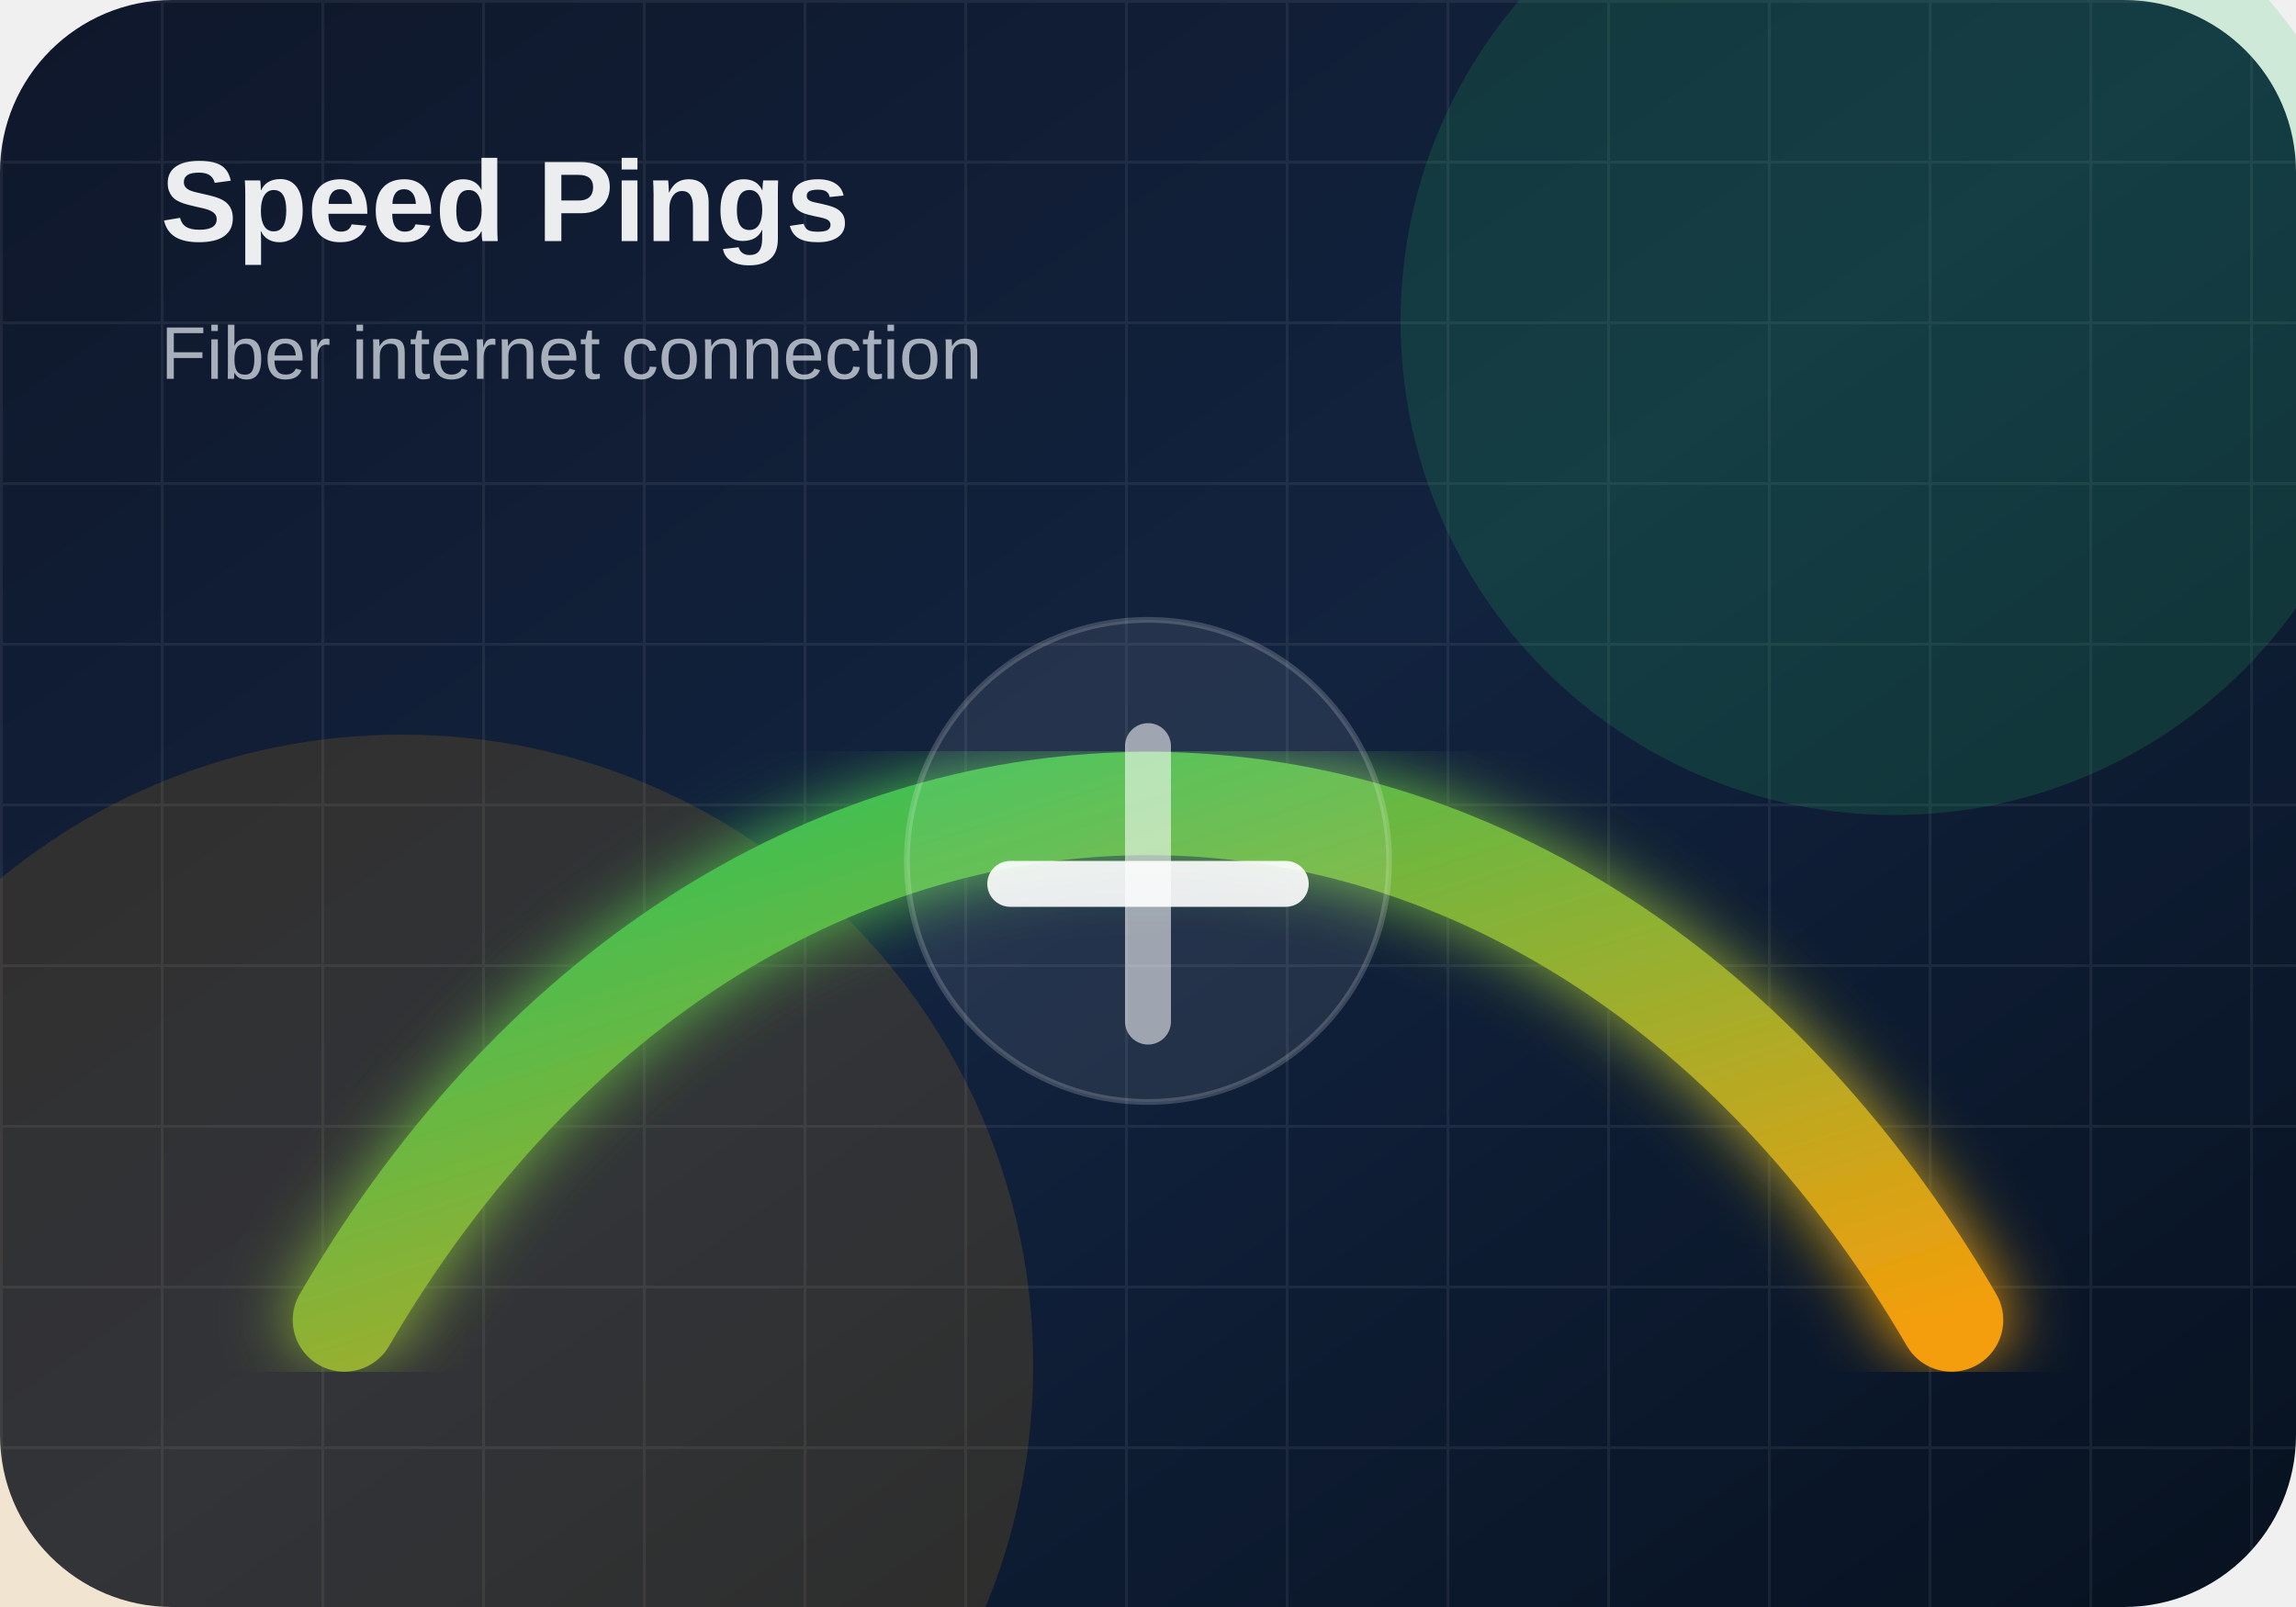
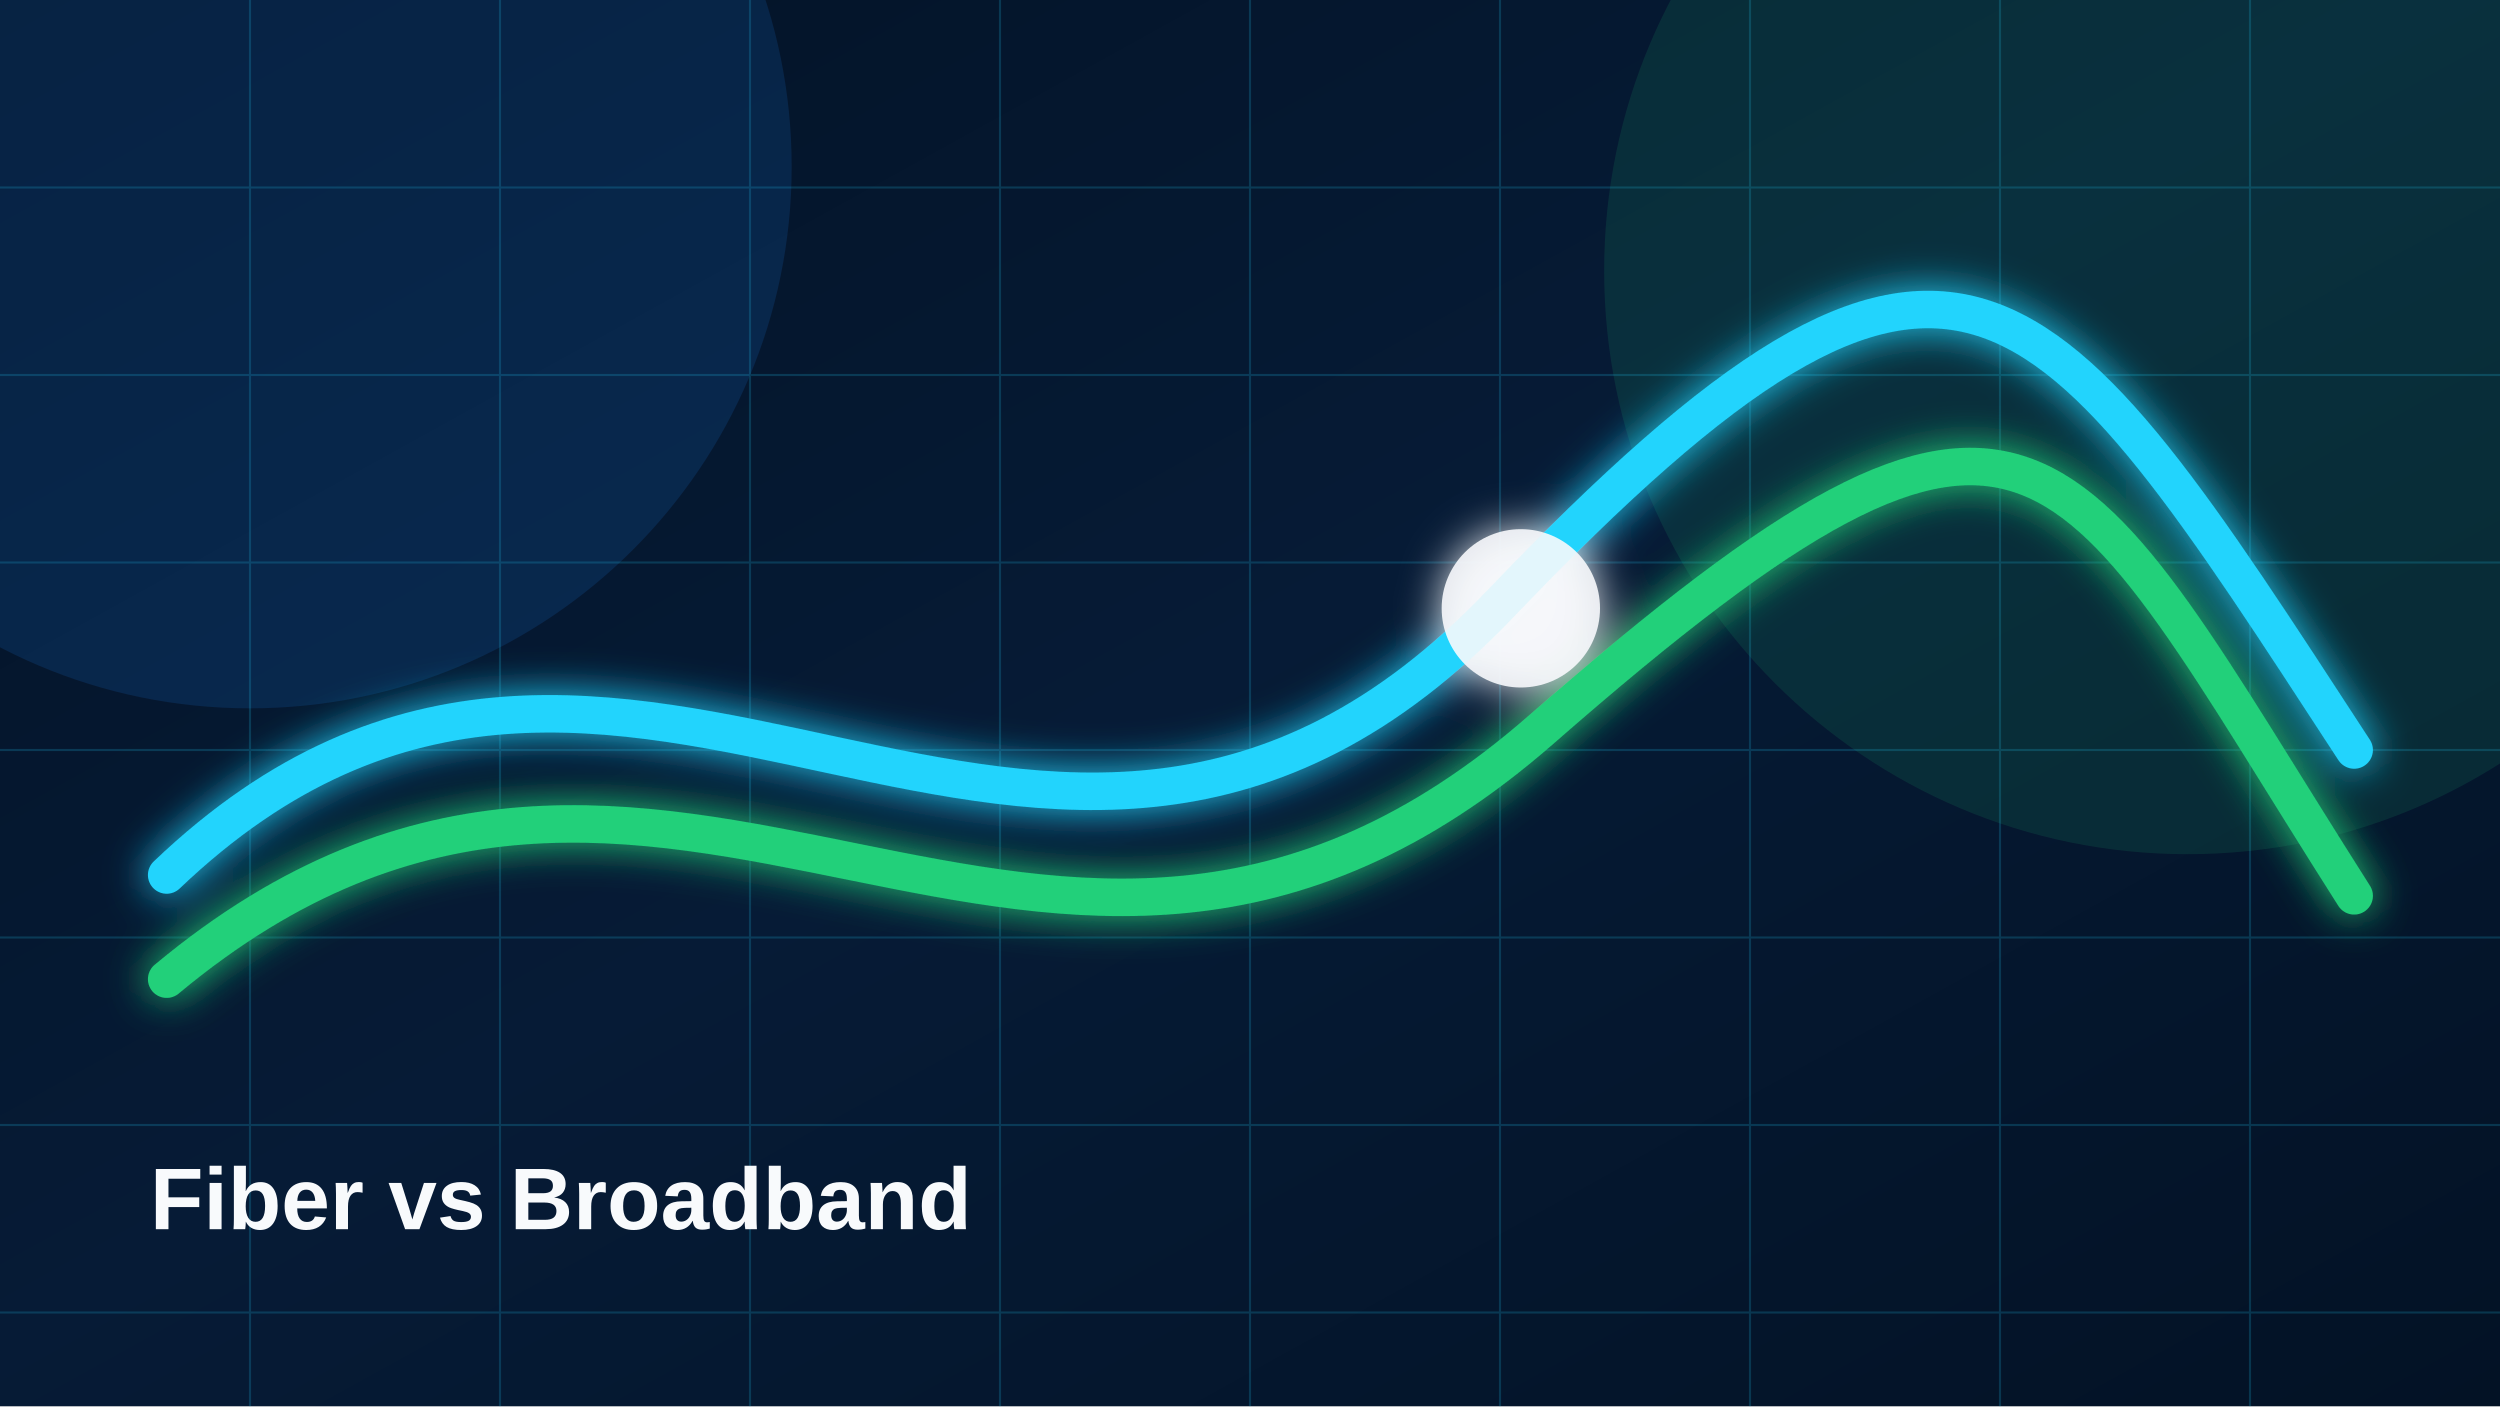
- <svg xmlns="http://www.w3.org/2000/svg" viewBox="0 0 400 280" role="img" aria-label="Fiber internet connection">
+ <svg xmlns="http://www.w3.org/2000/svg" viewBox="0 0 1200 675" role="img" aria-label="Fiber vs Broadband">
  <defs>
    <linearGradient id="bg" x1="0" y1="0" x2="1" y2="1">
-       <stop offset="0" stop-color="#0f172a" />
-       <stop offset="0.5" stop-color="#12233f" />
-       <stop offset="1" stop-color="#07111f" />
+       <stop stop-color="#031225" />
+       <stop offset="0.48" stop-color="#061b36" />
+       <stop offset="1" stop-color="#031225" />
    </linearGradient>
-     <linearGradient id="main" x1="0" y1="0" x2="1" y2="1">
-       <stop offset="0" stop-color="#22c55e" />
-       <stop offset="1" stop-color="#f59e0b" />
+     <linearGradient id="g" x1="0" y1="0" x2="1" y2="1">
+       <stop stop-color="#1E88FF" />
+       <stop offset=".5" stop-color="#21D4FD" />
+       <stop offset="1" stop-color="#21D07A" />
    </linearGradient>
    <filter id="glow">
-       <feGaussianBlur stdDeviation="6" result="b" />
+       <feGaussianBlur stdDeviation="10" result="b" />
      <feMerge>
        <feMergeNode in="b" />
        <feMergeNode in="SourceGraphic" />
      </feMerge>
    </filter>
-     <pattern id="grid" width="28" height="28" patternUnits="userSpaceOnUse">
-       <path d="M28 0H0V28" fill="none" stroke="rgba(255,255,255,.08)" stroke-width="1" />
-     </pattern>
  </defs>
-   <rect width="400" height="280" rx="30" fill="url(#bg)" />
-   <rect width="400" height="280" rx="30" fill="url(#grid)" opacity=".8" />
-   <circle cx="330" cy="56" r="86" fill="#22c55e" opacity=".16" />
-   <circle cx="70" cy="238" r="110" fill="#f59e0b" opacity=".14" />
-   <path d="M60,230 C130,110 270,110 340,230" fill="none" stroke="url(#main)" stroke-width="18" stroke-linecap="round" stroke-linejoin="round" filter="url(#glow)" />
-   <circle cx="200" cy="150" r="42" fill="rgba(255,255,255,.08)" stroke="rgba(255,255,255,.18)" />
-   <path d="M176 154 h48" stroke="white" stroke-opacity=".9" stroke-width="8" stroke-linecap="round" />
-   <path d="M200 130 v48" stroke="white" stroke-opacity=".56" stroke-width="8" stroke-linecap="round" />
-   <text x="28" y="42" fill="rgba(255,255,255,.92)" font-family="Arial, sans-serif" font-weight="800" font-size="20">Speed Pings</text>
-   <text x="28" y="66" fill="rgba(226,232,240,.72)" font-family="Arial, sans-serif" font-size="13">Fiber internet connection</text>
+   <rect width="1200" height="675" fill="url(#bg)" />
+   <circle cx="120" cy="80" r="260" fill="#1E88FF" opacity=".14" />
+   <circle cx="1050" cy="130" r="280" fill="#21D07A" opacity=".12" />
+   <g opacity=".18" stroke="#21D4FD">
+     <path d="M0 90 H1200" />
+     <path d="M0 180 H1200" />
+     <path d="M0 270 H1200" />
+     <path d="M0 360 H1200" />
+     <path d="M0 450 H1200" />
+     <path d="M0 540 H1200" />
+     <path d="M0 630 H1200" />
+     <path d="M120 0 V675" />
+     <path d="M240 0 V675" />
+     <path d="M360 0 V675" />
+     <path d="M480 0 V675" />
+     <path d="M600 0 V675" />
+     <path d="M720 0 V675" />
+     <path d="M840 0 V675" />
+     <path d="M960 0 V675" />
+     <path d="M1080 0 V675" />
+   </g>
+   <g filter="url(#glow)">
+     <path d="M80 420 C300 210 500 520 720 290 S980 130 1130 360" fill="none" stroke="#21D4FD" stroke-width="18" stroke-linecap="round" />
+     <path d="M80 470 C320 270 500 560 740 350 S990 210 1130 430" fill="none" stroke="#21D07A" stroke-width="18" stroke-linecap="round" />
+     <circle cx="730" cy="292" r="38" fill="#f8fafc" opacity=".9" />
+   </g>
+   <text x="72" y="590" fill="#f8fafc" font-family="Arial, sans-serif" font-size="42" font-weight="800">Fiber vs Broadband</text>
</svg>
